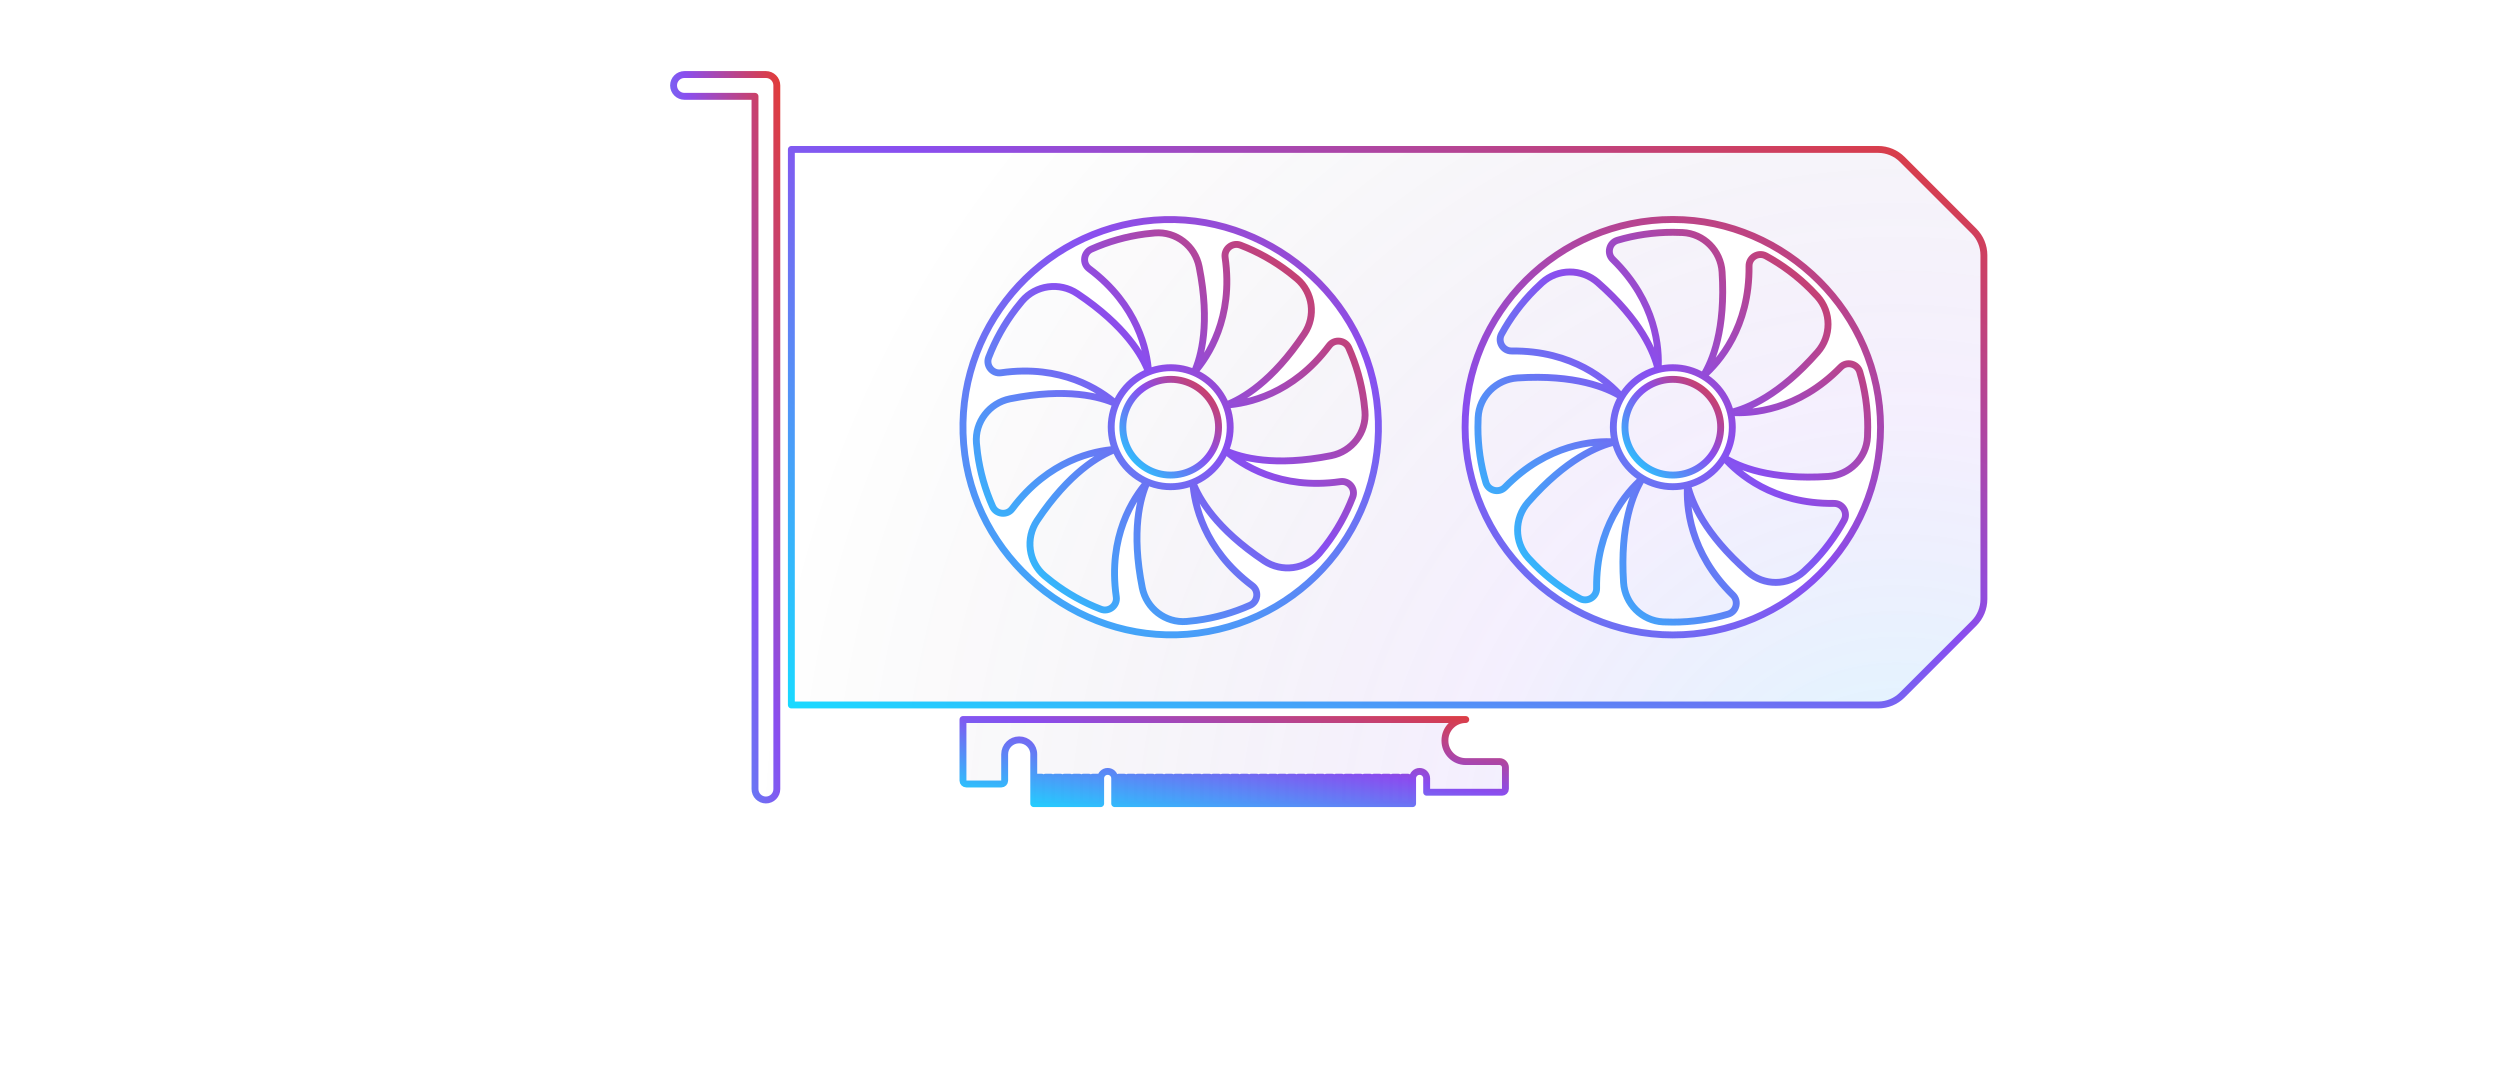
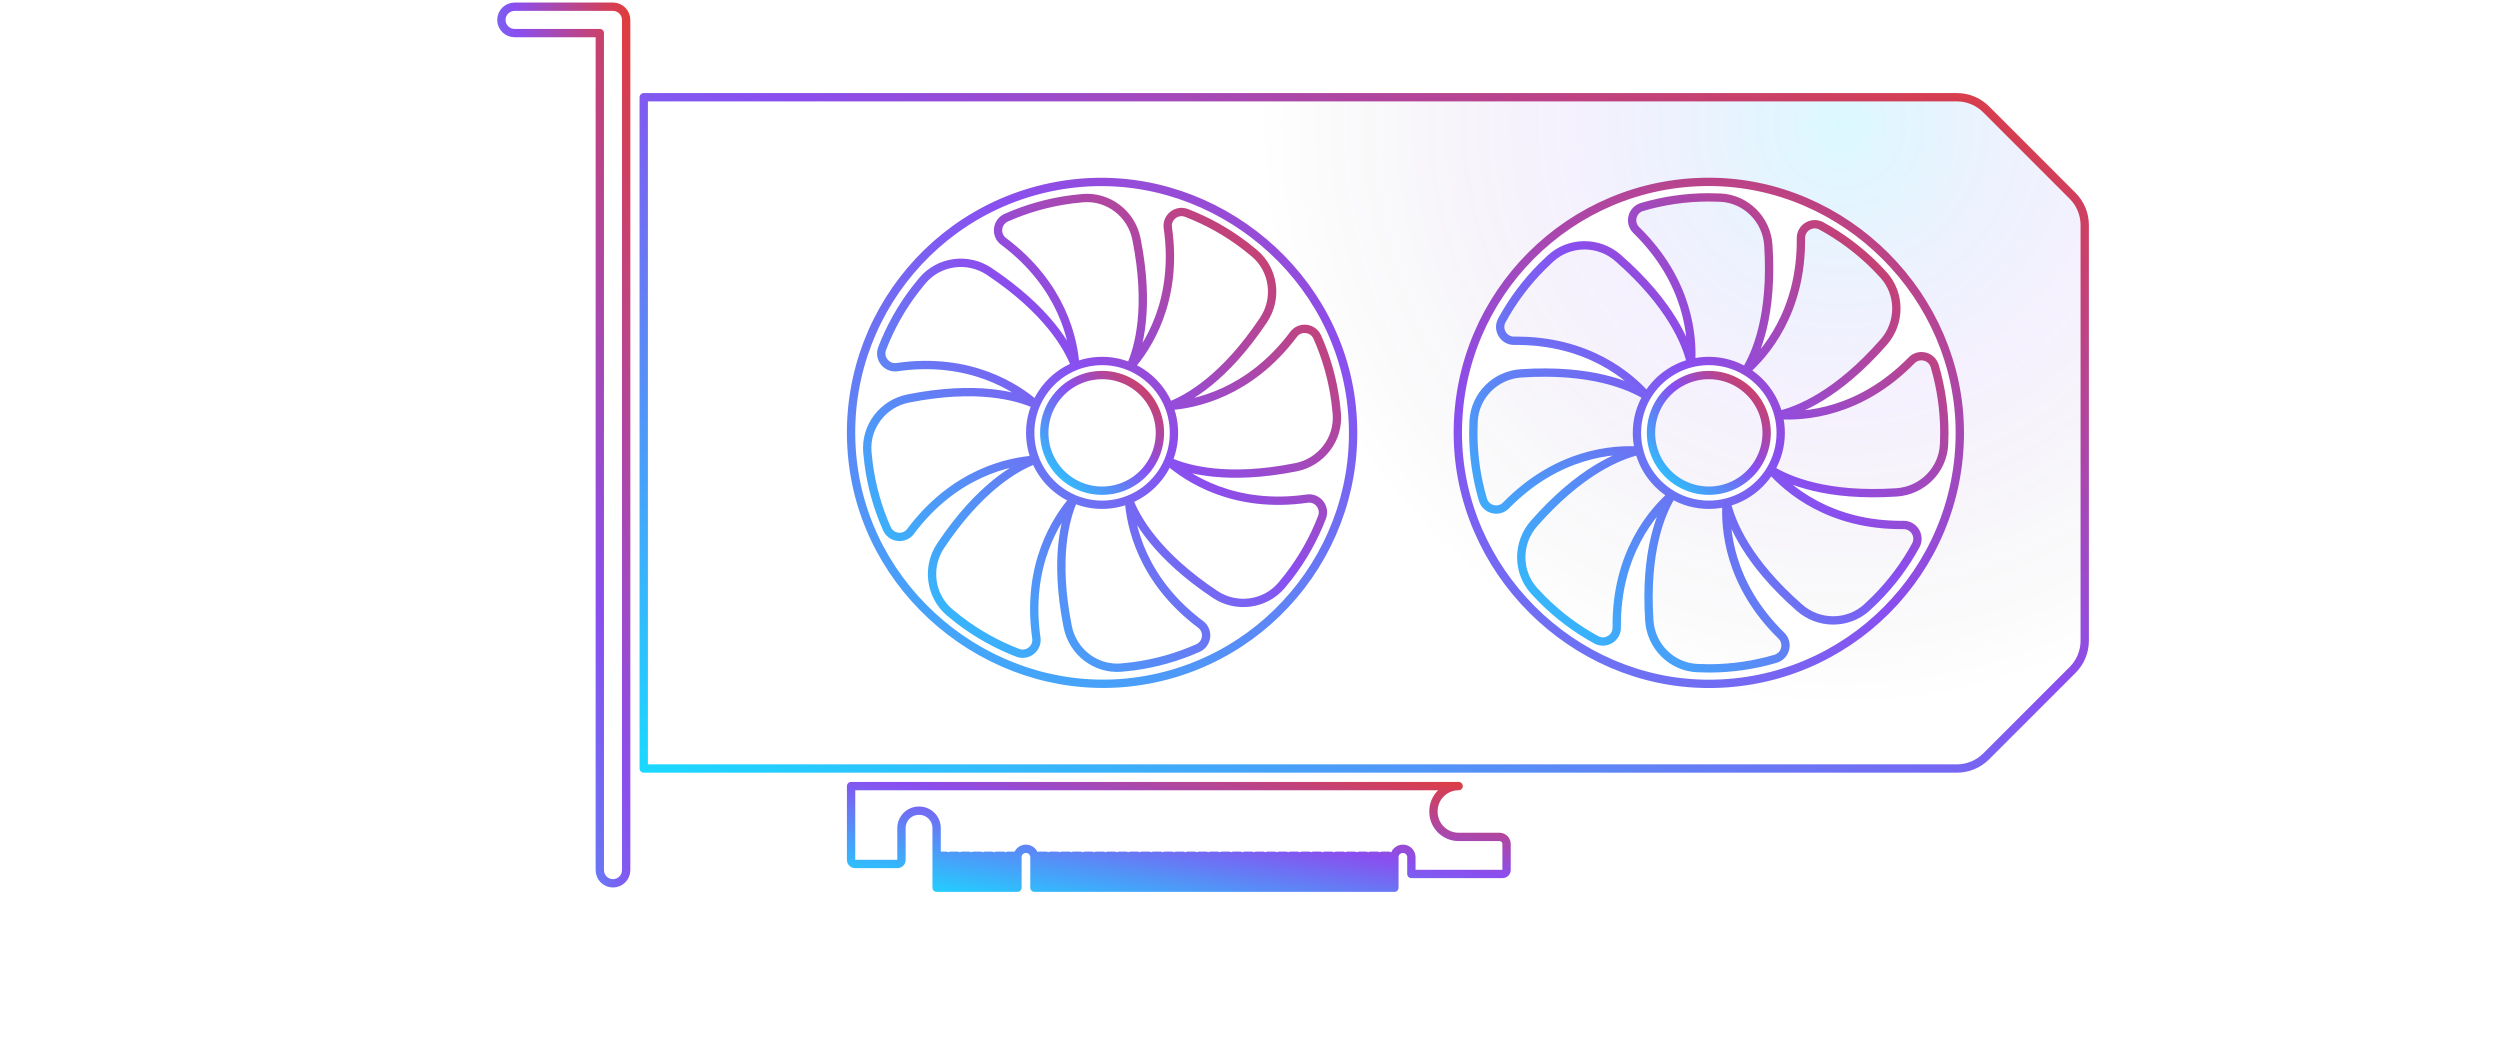
- <svg xmlns="http://www.w3.org/2000/svg" viewBox="-100 300 1450 625" xml:space="preserve" id="svg2" version="1.1">
+ <svg xmlns="http://www.w3.org/2000/svg" viewBox="50 340 1200 500" xml:space="preserve" id="svg2" version="1.1">
  <defs id="defs6">
    <linearGradient id="provinceFill" x1="0%" y1="0%" x2="100%" y2="100%">
      <stop offset="0%" stop-color="#00d4ff" stop-opacity="1" />
      <stop offset="55%" stop-color="#7c3aed" stop-opacity="1" />
      <stop offset="100%" stop-color="#dc2626" stop-opacity="1" />
    </linearGradient>
-     <radialGradient id="cornerFill" cx="7500" cy="4000" r="5000" gradientUnits="userSpaceOnUse">
-       <stop offset="0%" stop-color="#00d4ff" stop-opacity="0.15" />
-       <stop offset="40%" stop-color="#7c3aed" stop-opacity="0.08" />
-       <stop offset="100%" stop-color="transparent" stop-opacity="0" />
+     <radialGradient id="cornerFill" cx="7000" cy="7000" r="3000" gradientUnits="userSpaceOnUse">
+       <stop offset="0%" stop-color="#00d4ff" stop-opacity="0.14" />
+       <stop offset="35%" stop-color="#7c3aed" stop-opacity="0.07" />
+       <stop offset="70%" stop-color="transparent" stop-opacity="0" />
    </radialGradient>
    <linearGradient id="arcHighlight" x1="0%" y1="0%" x2="100%" y2="0%">
      <stop offset="0%" stop-color="#00d4ff" />
      <stop offset="100%" stop-color="#7c3aed" />
    </linearGradient>
  </defs>
  <g transform="matrix(1.333333,0,0,-1.333333,0,1333.333)" id="g10">
    <g transform="scale(0.1)" id="g12">
      <path id="path44" style="fill:url(#cornerFill);stroke:url(#provinceFill);stroke-width:30;stroke-opacity:0.9;stroke-linejoin:round;stroke-linecap:round" d="m 5374.78,4265.8 h -25.3 v 103.33 h 25.3 z m -41.12,0 h -25.3 v 103.33 h 25.3 z m -41.12,0 h -25.3 v 103.33 h 25.3 z m -41.12,0 h -25.3 v 103.33 h 25.3 z m -41.12,0 h -25.31 v 103.33 h 25.31 z m -41.12,0 h -25.31 v 103.33 h 25.31 z m -41.12,0 h -25.31 v 103.33 h 25.31 z m -41.12,0 h -25.31 v 103.33 h 25.31 z m -41.12,0 h -25.31 v 103.33 h 25.31 z m -41.13,0 h -25.3 v 103.33 h 25.3 z m -41.12,0 h -25.3 v 103.33 h 25.3 z m -41.12,0 h -25.3 v 103.33 h 25.3 z m -41.12,0 h -25.3 v 103.33 h 25.3 z m -41.12,0 h -25.3 v 103.33 h 25.3 z m -41.12,0 h -25.31 v 103.33 h 25.31 z m -41.12,0 h -25.31 v 103.33 h 25.31 z m -41.12,0 h -25.31 v 103.33 h 25.31 z m -41.12,0 h -25.31 v 103.33 h 25.31 z m -41.12,0 h -25.31 v 103.33 h 25.31 z m -41.12,0 h -25.31 v 103.33 h 25.31 z m -41.13,0 h -25.3 v 103.33 h 25.3 z m -41.12,0 h -25.3 v 103.33 h 25.3 z m -41.12,0 h -25.3 v 103.33 h 25.3 z m -41.12,0 h -25.3 v 103.33 h 25.3 z m -41.12,0 h -25.31 v 103.33 h 25.31 z m -41.12,0 h -25.31 v 103.33 h 25.31 z m -41.12,0 h -25.31 v 103.33 h 25.31 z m -41.12,0 h -25.31 v 103.33 h 25.31 z m -41.12,0 h -25.31 v 103.33 h 25.31 z m -41.12,0 h -25.31 v 103.33 h 25.31 z m -41.13,0 h -25.3 v 103.33 h 25.3 z m -112.81,0 h -25.31 v 103.33 h 25.31 z m -41.13,0 h -25.3 v 103.33 h 25.3 z m -41.12,0 h -25.3 v 103.33 h 25.3 z m -41.12,0 h -25.3 v 103.33 h 25.3 z m -41.12,0 h -25.3 v 103.33 h 25.3 z m -41.12,0 h -25.3 v 103.33 h 25.3 z m -41.12,0 h -25.31 v 103.33 h 25.31 z m 1991.47,171.34 h -147.06 c -50.01,0 -90.55,40.54 -90.55,90.56 v 1.82 c 0,50.02 40.54,90.56 90.55,90.56 H 3438.93 v -265.97 c 0,-8.01 6.5,-14.5 14.5,-14.5 h 152.36 c 8.01,0 14.5,6.49 14.5,14.5 v 114.77 c 0,34.59 28.04,62.63 62.63,62.63 h 1.26 c 34.59,0 62.63,-28.04 62.63,-62.63 v -203.08 -11.59 h 9.49 25.31 15.82 25.3 15.82 25.3 15.82 25.3 15.82 25.3 15.82 25.3 15.82 25.31 9.48 v 11.59 40.07 58.21 c 0,16.72 13.56,30.27 30.28,30.27 h 0.61 c 16.72,0 30.27,-13.55 30.27,-30.27 v -44.5 -53.78 -11.59 h 16.87 25.3 15.82 25.31 15.81 25.31 15.81 25.31 15.81 25.31 15.81 25.31 15.81 25.31 15.82 25.3 15.82 25.3 15.82 25.3 15.82 25.3 15.82 25.31 15.81 25.31 15.81 25.31 15.81 25.31 15.81 25.31 15.81 25.31 15.82 25.3 15.82 25.3 15.82 25.3 15.82 25.3 15.82 25.3 15.82 25.31 15.81 25.31 15.81 25.31 15.81 25.31 15.81 25.31 15.82 25.3 15.82 25.3 15.82 25.3 15.82 25.3 20.04 v 11.59 98.28 c 0,16.72 13.55,30.27 30.27,30.27 h 0.61 c 16.72,0 30.27,-13.55 30.27,-30.27 v -60.32 h 328.18 c 8,0 14.5,6.49 14.5,14.5 v 93.31 c 0,14.12 -11.45,25.57 -25.57,25.57" />
      <path id="path46" style="fill:url(#cornerFill);stroke:url(#provinceFill);stroke-width:30;stroke-opacity:0.9;stroke-linejoin:round;stroke-linecap:round" d="m 2581.72,7425.79 h -354.27 c -26.21,0 -47.45,-21.24 -47.45,-47.44 0,-26.21 21.24,-47.45 47.45,-47.45 h 306.82 V 4317.47 c 0,-26.21 21.25,-47.45 47.45,-47.45 26.2,0 47.45,21.24 47.45,47.45 v 3060.88 c 0,26.2 -21.25,47.44 -47.45,47.44" />
      <path id="path48" style="fill:url(#cornerFill);stroke:url(#provinceFill);stroke-width:30;stroke-opacity:0.9;stroke-linejoin:round;stroke-linecap:round" d="m 6728.52,5943.03 c -8.89,35.12 -27.09,68.37 -54.57,95.84 -12.55,12.55 -26.28,23.14 -40.84,31.78 v 0 c -31.12,18.55 -67.5,29.19 -106.36,29.19 -17.75,0 -34.95,-2.22 -51.35,-6.41 v 0 c -35.12,-8.9 -68.37,-27.1 -95.85,-54.58 -12.55,-12.54 -23.14,-26.27 -31.78,-40.83 l 0.01,-0.01 c -18.55,-31.12 -29.19,-67.5 -29.19,-106.36 0,-17.74 2.22,-34.94 6.41,-51.35 v 0 c 8.89,-35.12 27.09,-68.37 54.57,-95.85 12.55,-12.54 26.28,-23.13 40.84,-31.77 v 0 c 31.12,-18.55 67.5,-29.19 106.36,-29.19 17.75,0 34.95,2.22 51.35,6.41 v 0 c 35.12,8.9 68.37,27.1 95.85,54.57 12.55,12.55 23.14,26.28 31.78,40.84 v 0.01 c 18.54,31.12 29.18,67.5 29.18,106.36 0,17.74 -2.22,34.94 -6.4,51.35 h -0.01" />
      <path id="path50" style="fill:url(#cornerFill);stroke:url(#provinceFill);stroke-width:30;stroke-opacity:0.9;stroke-linejoin:round;stroke-linecap:round" d="m 4580.45,5789.81 0.01,-0.01 c -8.28,-19.35 -19.09,-38 -32.5,-55.51 -29.38,-38.35 -67.39,-66.2 -109.22,-82.89 v -0.01 c -19.53,-7.83 -40.37,-13.37 -62.23,-16.27 -47.89,-6.34 -94.46,0.84 -135.84,18.62 l -0.01,-0.01 c -19.35,8.28 -38,19.09 -55.51,32.5 -38.35,29.39 -66.2,67.39 -82.89,109.22 v 0 c -7.84,19.53 -13.38,40.37 -16.28,62.23 -6.34,47.9 0.84,94.46 18.62,135.84 l -0.01,0.01 c 8.28,19.35 19.09,38 32.51,55.51 29.38,38.35 67.38,66.2 109.21,82.89 v 0 c 19.54,7.84 40.37,13.38 62.24,16.28 47.89,6.34 94.45,-0.84 135.83,-18.62 l 0.01,0.01 c 19.35,-8.28 38,-19.09 55.51,-32.5 38.35,-29.39 66.2,-67.39 82.89,-109.22 v 0 c 7.84,-19.53 13.38,-40.37 16.28,-62.24 6.34,-47.89 -0.84,-94.45 -18.62,-135.83 z m 460.01,-21.88 c 90.67,18.04 154.71,100.8 147.1,192.92 -1.16,14 -2.66,28.03 -4.53,42.1 -10.96,82.83 -33.54,161.23 -65.87,233.86 -15.35,34.45 -62.5,39.86 -85.11,9.67 -159.6,-213.08 -357.83,-252.29 -448.75,-258.4 69.28,26.17 200.76,100.64 340.53,310.05 51.22,76.72 37.68,180.35 -32.7,239.99 -10.71,9.07 -21.7,17.93 -32.97,26.57 -66.32,50.81 -137.72,90.28 -211.94,118.77 -35.21,13.52 -72.38,-16 -67.02,-53.33 37.81,-263.53 -74.63,-431.42 -134.59,-500.04 30.45,67.45 70.73,212.92 21.65,459.52 -18.04,90.66 -100.8,154.7 -192.92,147.09 -13.99,-1.16 -28.03,-2.67 -42.1,-4.53 -82.83,-10.96 -161.23,-33.54 -233.86,-65.88 -34.45,-15.34 -39.86,-62.49 -9.67,-85.1 213.08,-159.6 252.29,-357.83 258.4,-448.75 -26.17,69.28 -100.64,200.75 -310.04,340.53 -76.72,51.21 -180.36,37.68 -240,-32.7 -9.07,-10.71 -17.93,-21.7 -26.57,-32.97 -50.81,-66.32 -90.28,-137.72 -118.77,-211.94 -13.52,-35.21 16,-72.38 53.33,-67.03 263.53,37.82 431.42,-74.62 500.04,-134.58 -67.45,30.45 -212.92,70.73 -459.51,21.65 -90.67,-18.04 -154.71,-100.8 -147.1,-192.92 1.16,-14 2.67,-28.03 4.53,-42.1 10.96,-82.83 33.54,-161.23 65.88,-233.86 15.34,-34.45 62.49,-39.86 85.1,-9.67 159.6,213.08 357.83,252.28 448.75,258.4 -69.28,-26.17 -200.75,-100.64 -340.53,-310.05 -51.22,-76.72 -37.68,-180.35 32.7,-239.99 10.71,-9.07 21.7,-17.93 32.97,-26.57 66.32,-50.81 137.73,-90.29 211.94,-118.77 35.21,-13.52 72.38,16 67.02,53.33 -37.81,263.53 74.63,431.42 134.6,500.04 -30.46,-67.45 -70.74,-212.92 -21.66,-459.51 18.04,-90.67 100.8,-154.71 192.93,-147.1 13.99,1.16 28.02,2.67 42.09,4.53 82.83,10.96 161.23,33.54 233.86,65.87 34.45,15.35 39.86,62.5 9.67,85.11 -213.08,159.6 -252.28,357.83 -258.4,448.75 26.17,-69.28 100.64,-200.75 310.04,-340.53 76.73,-51.21 180.36,-37.68 240,32.7 9.07,10.71 17.93,21.7 26.57,32.97 50.81,66.32 90.29,137.72 118.77,211.94 13.52,35.21 -16,72.38 -53.33,67.02 -263.53,-37.81 -431.42,74.63 -500.04,134.59 67.45,-30.45 212.92,-70.73 459.51,-21.65" />
      <path id="path52" style="fill:url(#cornerFill);stroke:url(#provinceFill);stroke-width:30;stroke-opacity:0.9;stroke-linejoin:round;stroke-linecap:round" d="m 4535.81,5969.06 h -0.01 c -13.42,33.65 -35.83,64.22 -66.68,87.86 -14.08,10.79 -29.09,19.49 -44.65,26.14 h -0.01 c -33.28,14.3 -70.74,20.08 -109.27,14.97 -17.59,-2.32 -34.35,-6.78 -50.06,-13.08 v -0.01 c -33.65,-13.42 -64.22,-35.83 -87.86,-66.68 -10.79,-14.08 -19.49,-29.09 -26.14,-44.65 v -0.01 c -14.3,-33.28 -20.07,-70.75 -14.97,-109.27 2.32,-17.59 6.78,-34.35 13.09,-50.06 v 0 c 13.43,-33.65 35.83,-64.22 66.68,-87.86 14.08,-10.79 29.09,-19.49 44.66,-26.14 v 0 c 33.28,-14.3 70.75,-20.08 109.27,-14.98 17.59,2.33 34.35,6.79 50.06,13.09 v 0.01 c 33.65,13.42 64.22,35.83 87.86,66.68 10.79,14.08 19.49,29.09 26.14,44.65 v 0.01 c 14.3,33.28 20.08,70.74 14.98,109.27 -2.33,17.59 -6.79,34.35 -13.09,50.06" />
      <path id="path54" style="fill:url(#cornerFill);stroke:url(#provinceFill);stroke-width:30;stroke-opacity:0.9;stroke-linejoin:round;stroke-linecap:round" d="m 6785.54,5891.68 c 0,-48.31 -13.22,-93.53 -36.28,-132.22 h 0.01 c -10.75,-18.1 -23.91,-35.17 -39.51,-50.77 -34.16,-34.16 -75.49,-56.78 -119.15,-67.84 v 0 c -20.39,-5.21 -41.77,-7.97 -63.83,-7.97 -48.31,0 -93.53,13.23 -132.22,36.29 l -0.01,-0.01 c -18.1,10.74 -35.17,23.91 -50.76,39.51 -34.16,34.15 -56.79,75.49 -67.84,119.15 l -0.01,-0.01 c -5.2,20.4 -7.96,41.78 -7.96,63.84 0,48.31 13.22,93.53 36.28,132.22 v 0 c 10.74,18.1 23.9,35.17 39.5,50.77 34.16,34.16 75.49,56.78 119.15,67.84 v 0 c 20.4,5.21 41.78,7.97 63.83,7.97 48.31,0 93.54,-13.23 132.22,-36.29 l 0.01,0.01 c 18.1,-10.74 35.17,-23.91 50.77,-39.51 34.16,-34.16 56.78,-75.49 67.83,-119.15 l 0.01,0.01 c 5.2,-20.4 7.96,-41.78 7.96,-63.84 z m 370.84,326.64 c 60.85,69.34 61.02,173.85 -0.92,242.21 -9.43,10.4 -19.16,20.62 -29.2,30.66 -59.07,59.08 -124.68,107.59 -194.52,145.57 -33.13,18.02 -73.85,-6.37 -73.44,-44.08 2.9,-266.21 -130.6,-417.89 -199.05,-478.05 39.04,62.87 98.06,201.8 81.78,452.7 -5.99,92.25 -79.63,166.59 -171.96,171.14 -14.02,0.69 -28.13,1.04 -42.33,1.04 -83.54,0 -164.23,-12.09 -240.47,-34.62 -36.17,-10.69 -47.73,-56.72 -20.77,-83.1 190.3,-186.19 203.15,-387.84 197.28,-478.78 -16.85,72.11 -73.42,212.22 -262.67,378.27 -69.34,60.84 -173.85,61.03 -242.21,-0.92 -10.4,-9.42 -20.63,-19.16 -30.67,-29.19 -59.07,-59.08 -107.58,-124.69 -145.56,-194.52 -18.02,-33.14 6.36,-73.86 44.08,-73.45 266.21,2.91 417.89,-130.6 478.04,-199.05 -62.87,39.05 -201.79,98.07 -452.69,81.78 -92.25,-5.99 -166.6,-79.62 -171.14,-171.95 -0.69,-14.03 -1.04,-28.14 -1.04,-42.33 0,-83.55 12.09,-164.24 34.62,-240.48 10.68,-36.17 56.72,-47.72 83.1,-20.76 186.18,190.29 387.84,203.14 478.77,197.28 -72.11,-16.86 -212.22,-73.43 -378.27,-262.68 -60.84,-69.34 -61.02,-173.85 0.92,-242.21 9.43,-10.4 19.16,-20.63 29.2,-30.66 59.07,-59.08 124.68,-107.59 194.52,-145.57 33.13,-18.02 73.85,6.37 73.44,44.08 -2.9,266.21 130.6,417.89 199.05,478.05 -39.04,-62.87 -98.06,-201.8 -81.77,-452.7 5.98,-92.25 79.62,-166.59 171.95,-171.14 14.02,-0.69 28.13,-1.04 42.33,-1.04 83.54,0 164.24,12.09 240.47,34.62 36.18,10.68 47.73,56.72 20.77,83.1 -190.3,186.19 -203.15,387.84 -197.28,478.78 16.86,-72.12 73.43,-212.23 262.67,-378.27 69.34,-60.85 173.85,-61.03 242.21,0.92 10.41,9.42 20.63,19.15 30.67,29.19 59.07,59.08 107.58,124.68 145.56,194.52 18.02,33.13 -6.36,73.86 -44.08,73.45 -266.21,-2.91 -417.89,130.6 -478.04,199.04 62.87,-39.04 201.79,-98.06 452.69,-81.77 92.25,5.99 166.6,79.62 171.14,171.95 0.69,14.02 1.04,28.14 1.04,42.33 0,83.55 -12.09,164.24 -34.61,240.48 -10.69,36.17 -56.73,47.72 -83.1,20.76 -186.19,-190.29 -387.85,-203.14 -478.78,-197.28 72.11,16.86 212.22,73.43 378.27,262.68" />
      <path id="path56" style="fill:url(#cornerFill);stroke:url(#provinceFill);stroke-width:30;stroke-opacity:0.9;stroke-linejoin:round;stroke-linecap:round" d="m 6526.11,4988.07 c -491.19,0.35 -902.59,411.76 -902.94,902.94 -0.35,499.56 404.69,904.6 904.24,904.25 491.19,-0.35 902.59,-411.76 902.94,-902.94 0.36,-499.56 -404.68,-904.6 -904.24,-904.25 z m -2065.64,7.73 c -486.99,-64.12 -948.83,289.74 -1013.63,776.63 -65.92,495.19 282.46,949.88 777.74,1015.1 486.99,64.12 948.83,-289.74 1013.64,-776.63 65.91,-495.19 -282.47,-949.88 -777.75,-1015.1 z m 3375.99,1749.17 -311.48,311.48 c -27.88,27.88 -65.68,43.54 -105.11,43.54 H 2692.43 V 4683.34 h 4727.44 c 39.43,0 77.23,15.66 105.11,43.54 l 311.48,311.48 c 27.88,27.88 43.54,65.68 43.54,105.11 v 1496.39 c 0,39.42 -15.66,77.23 -43.54,105.11" />
    </g>
  </g>
</svg>
